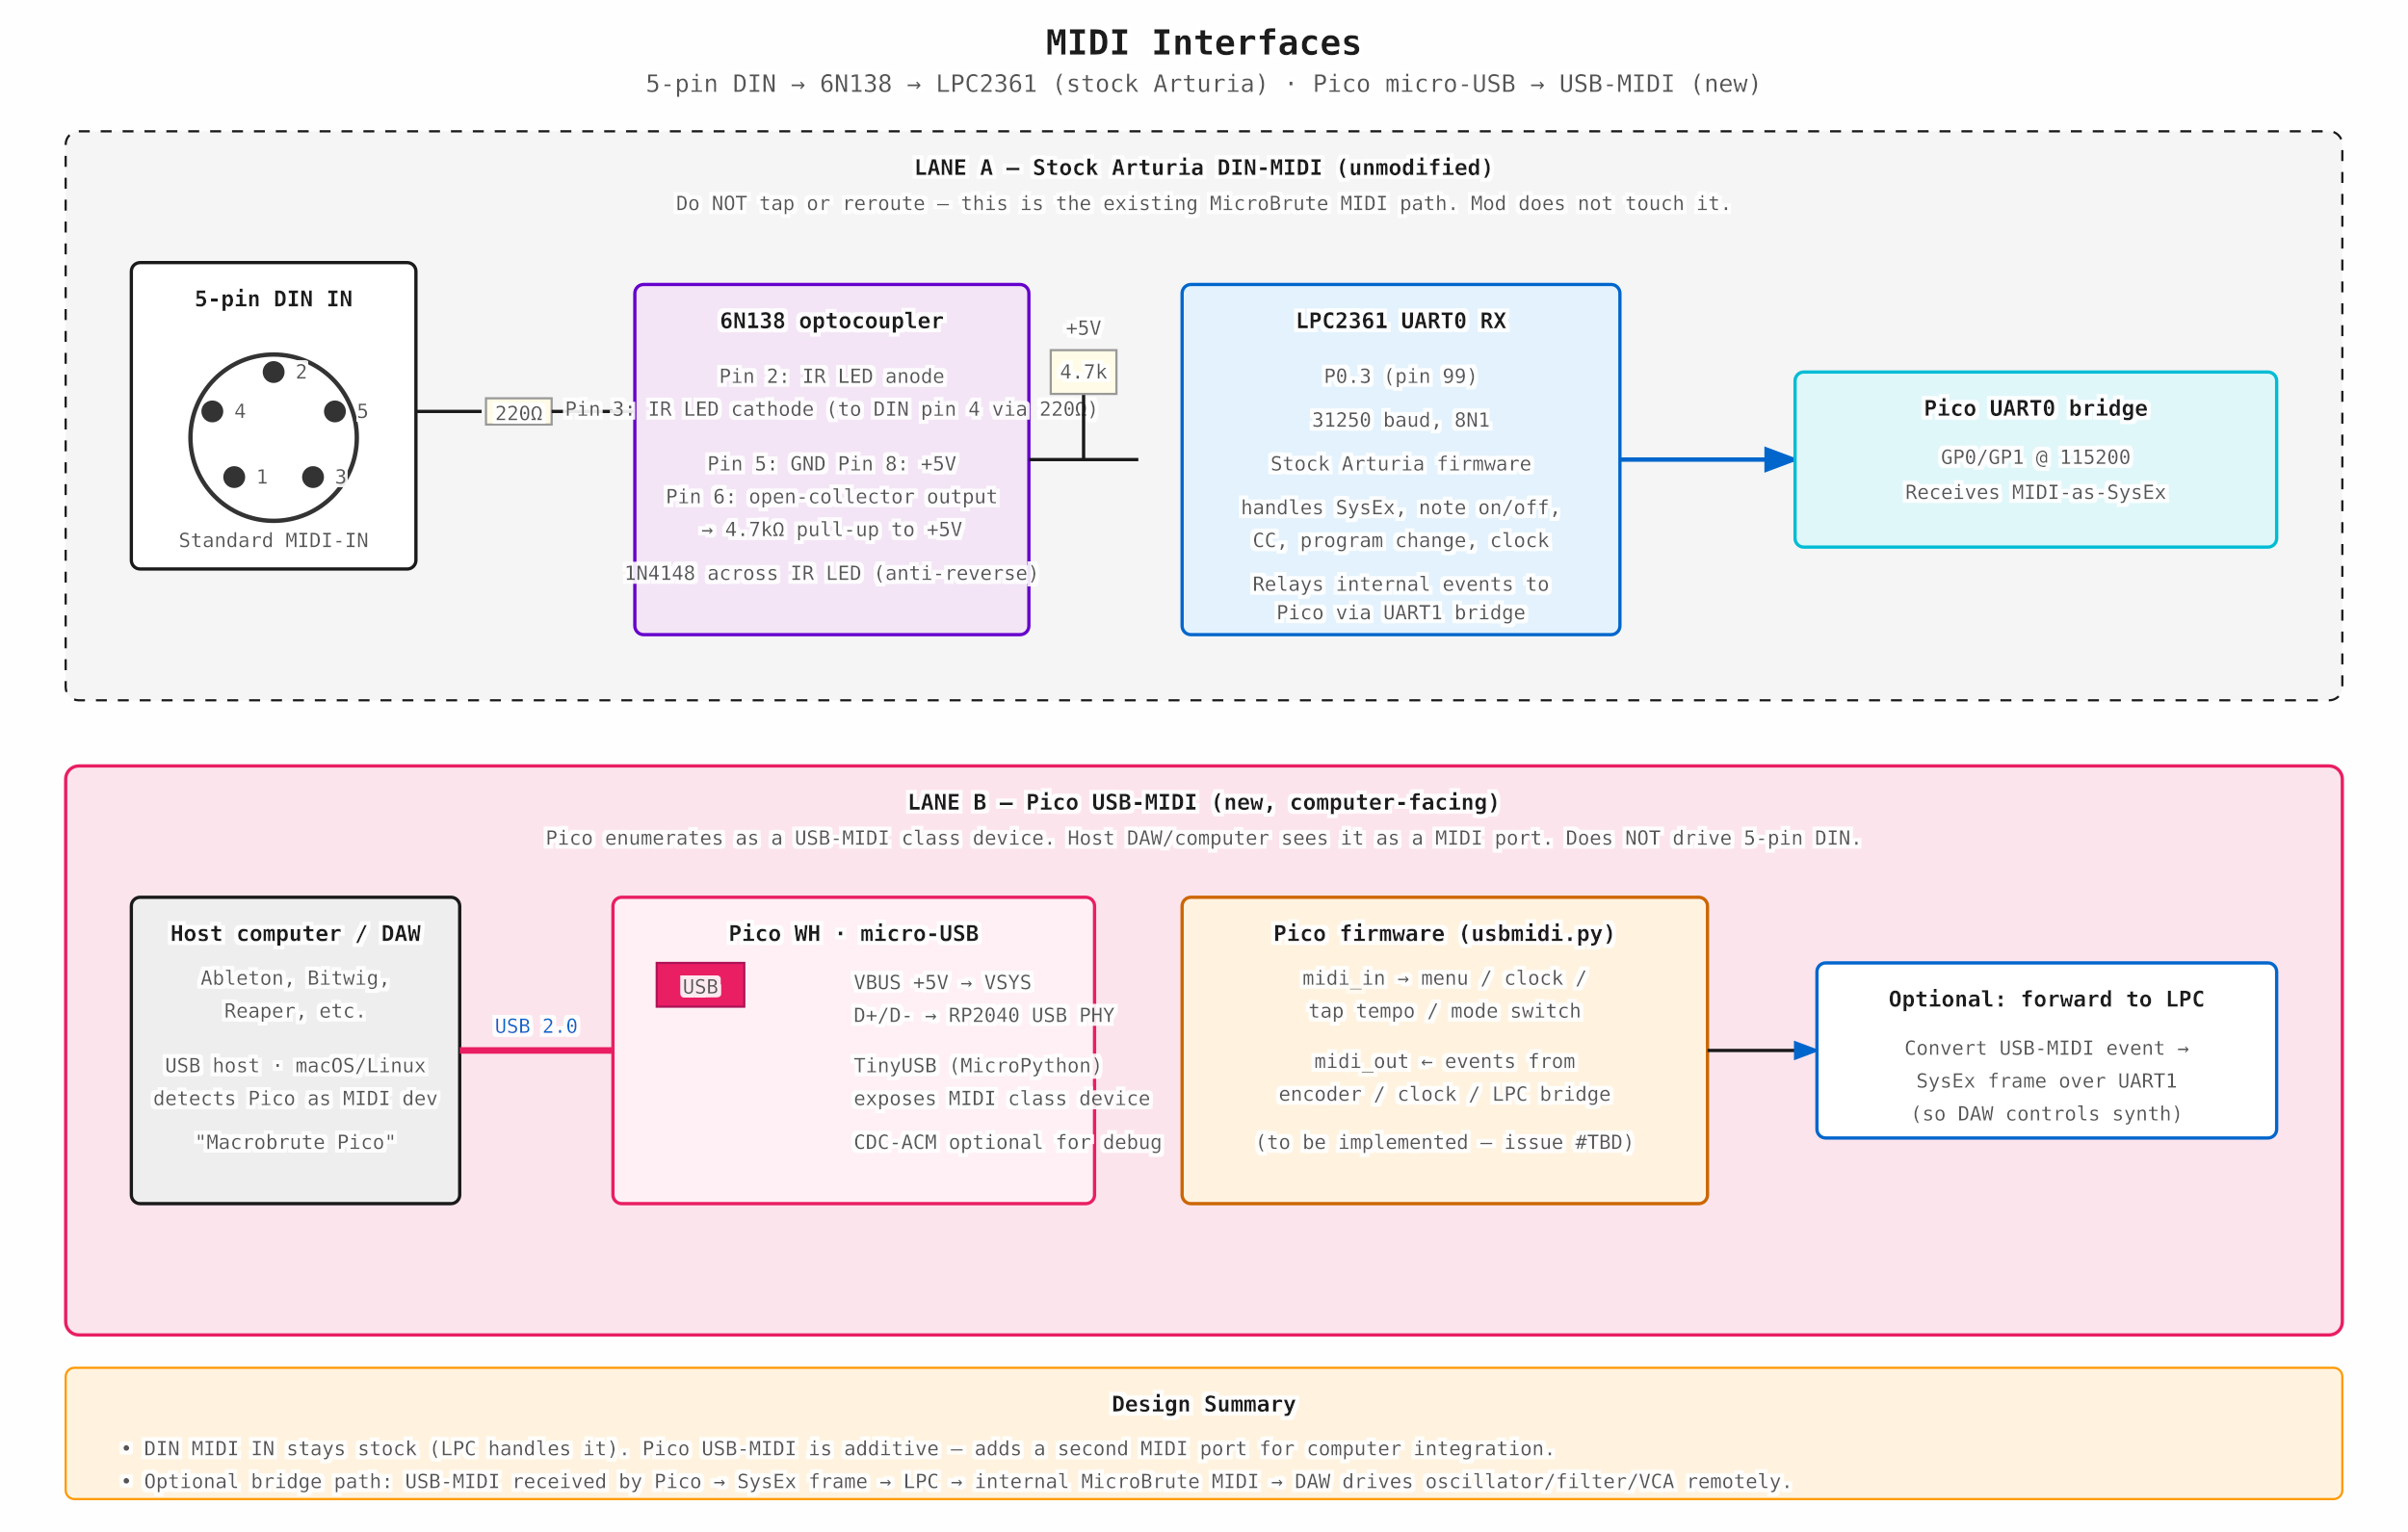
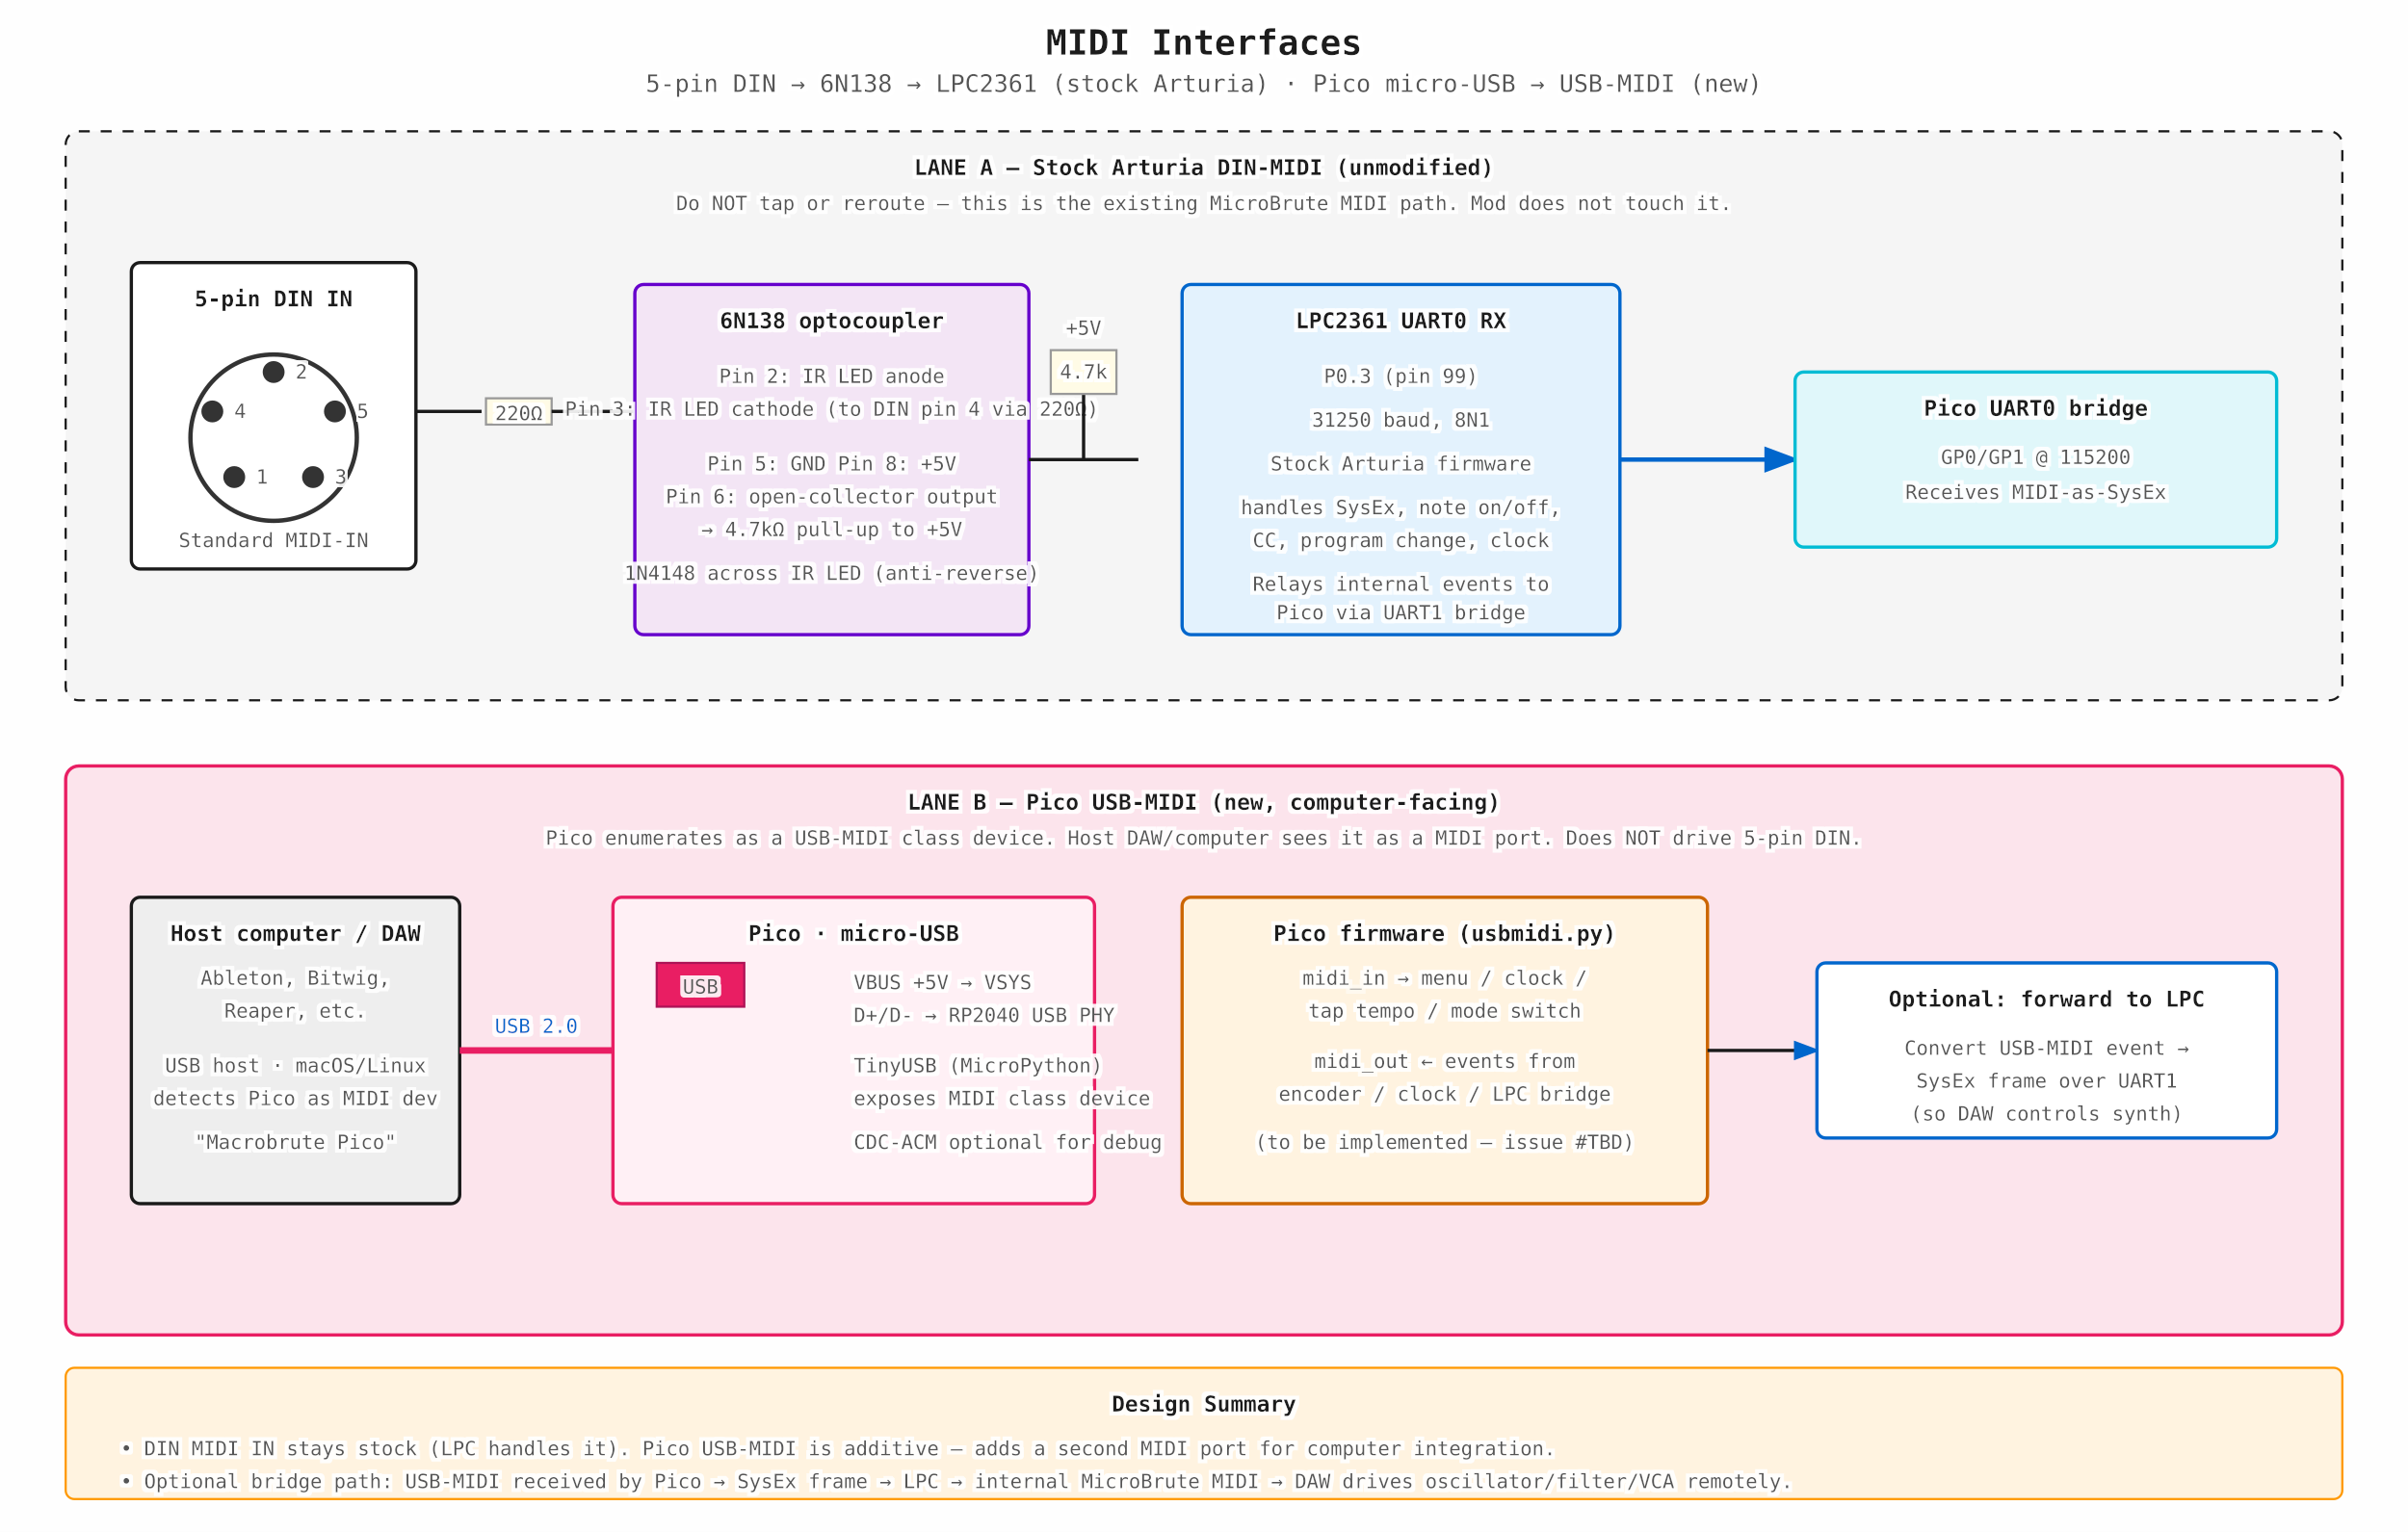
<svg xmlns="http://www.w3.org/2000/svg" viewBox="0 0 1100 700" width="1100" height="700">
  <defs>
    <filter id="textshadow" x="-20%" y="-20%" width="140%" height="140%">
      <feFlood flood-color="white" flood-opacity="0.9" result="bg" />
      <feMorphology in="SourceGraphic" operator="dilate" radius="1.5" result="dilated" />
      <feComposite in="bg" in2="dilated" operator="in" result="shadow" />
      <feMerge>
        <feMergeNode in="shadow" />
        <feMergeNode in="SourceGraphic" />
      </feMerge>
    </filter>
    <style>
    .title { font: bold 16px "SF Mono", Consolas, monospace; fill: #1a1a1a; filter: url(#textshadow); }
    .subtitle { font: 11px "SF Mono", Consolas, monospace; fill: #555; filter: url(#textshadow); }
    .label { font: bold 10px "SF Mono", Consolas, monospace; fill: #1a1a1a; filter: url(#textshadow); }
    .value { font: 9px "SF Mono", Consolas, monospace; fill: #555; filter: url(#textshadow); }
    .pin { font: 10px "SF Mono", Consolas, monospace; fill: #555; filter: url(#textshadow); }
    .anno { font: 9px "SF Mono", Consolas, monospace; fill: #0066CC; filter: url(#textshadow); }
    .wire { stroke: #1a1a1a; stroke-width: 1.5; fill: none; transition: all 0.2s; cursor: pointer; }
    .wire:hover { stroke: #ff6600; stroke-width: 2.5; filter: drop-shadow(0 0 3px #ff6600); }
    .wire-thick { stroke: #1a1a1a; stroke-width: 2.5; fill: none; transition: all 0.2s; cursor: pointer; }
    .wire-thick:hover { stroke: #ff6600; stroke-width: 3.5; filter: drop-shadow(0 0 3px #ff6600); }
    .component { stroke: #1a1a1a; stroke-width: 1.5; fill: none; }
    .filled { fill: #1a1a1a; }
    .junction { fill: #0066CC; }
  </style>
    <marker id="arrow" markerWidth="8" markerHeight="6" refX="7" refY="3" orient="auto">
      <polygon points="0 0, 8 3, 0 6" fill="#0066CC" />
    </marker>
  </defs>
  <rect width="1100" height="700" fill="#FEFEFE" />
  <text x="550" y="25" class="title" text-anchor="middle">MIDI Interfaces</text>
  <text x="550" y="42" class="subtitle" text-anchor="middle">5-pin DIN → 6N138 → LPC2361 (stock Arturia) · Pico micro-USB → USB-MIDI (new)</text>
  <rect x="30" y="60" width="1040" height="260" fill="#F5F5F5" stroke="#1a1a1a" stroke-width="1" stroke-dasharray="5,5" rx="6" />
  <text x="550" y="80" class="label" text-anchor="middle" font-size="13">LANE A — Stock Arturia DIN-MIDI (unmodified)</text>
  <text x="550" y="96" class="value" text-anchor="middle" font-size="9">Do NOT tap or reroute — this is the existing MicroBrute MIDI path. Mod does not touch it.</text>
  <rect x="60" y="120" width="130" height="140" fill="#FFFFFF" stroke="#1a1a1a" stroke-width="1.5" rx="4" />
  <text x="125.0" y="140" class="label" text-anchor="middle" font-size="11" fill="#1a1a1a">5-pin DIN IN</text>
  <circle cx="125" cy="200" r="38" fill="none" stroke="#333" stroke-width="2" />
  <circle cx="125" cy="170" r="5" fill="#333" />
  <text x="135" y="173" class="value" font-size="8">2</text>
  <circle cx="97" cy="188" r="5" fill="#333" />
  <text x="107" y="191" class="value" font-size="8">4</text>
  <circle cx="153" cy="188" r="5" fill="#333" />
  <text x="163" y="191" class="value" font-size="8">5</text>
  <circle cx="107" cy="218" r="5" fill="#333" />
  <text x="117" y="221" class="value" font-size="8">1</text>
  <circle cx="143" cy="218" r="5" fill="#333" />
  <text x="153" y="221" class="value" font-size="8">3</text>
  <text x="125" y="250" class="value" text-anchor="middle" font-size="9">Standard MIDI-IN</text>
  <line x1="190" y1="188" x2="220" y2="188" stroke="#1a1a1a" stroke-width="1.5" />
  <rect x="222" y="182" width="30" height="12" fill="#FFFBE6" stroke="#999" />
  <text x="237" y="192" class="value" text-anchor="middle" font-size="8">220Ω</text>
  <line x1="252" y1="188" x2="290" y2="188" stroke="#1a1a1a" stroke-width="1.5" />
  <rect x="290" y="130" width="180" height="160" fill="#F3E5F5" stroke="#6600CC" stroke-width="1.5" rx="4" />
  <text x="380.0" y="150" class="label" text-anchor="middle" font-size="11" fill="#6600CC">6N138 optocoupler</text>
  <text x="380" y="175" class="value" text-anchor="middle" font-size="9">Pin 2: IR LED anode</text>
  <text x="380" y="190" class="value" text-anchor="middle" font-size="9">Pin 3: IR LED cathode (to DIN pin 4 via 220Ω)</text>
  <text x="380" y="215" class="value" text-anchor="middle" font-size="9">Pin 5: GND  Pin 8: +5V</text>
  <text x="380" y="230" class="value" text-anchor="middle" font-size="9">Pin 6: open-collector output</text>
  <text x="380" y="245" class="value" text-anchor="middle" font-size="8">→ 4.7kΩ pull-up to +5V</text>
  <text x="380" y="265" class="value" text-anchor="middle" font-size="8">1N4148 across IR LED (anti-reverse)</text>
  <line x1="470" y1="210" x2="520" y2="210" stroke="#1a1a1a" stroke-width="1.5" />
  <line x1="495" y1="210" x2="495" y2="180" stroke="#1a1a1a" stroke-width="1.5" />
  <rect x="480" y="160" width="30" height="20" fill="#FFFBE6" stroke="#999" />
  <text x="495" y="173" class="value" text-anchor="middle" font-size="8">4.7k</text>
  <text x="495" y="153" class="value" text-anchor="middle" font-size="8" fill="#D44">+5V</text>
  <rect x="540" y="130" width="200" height="160" fill="#E3F2FD" stroke="#0066CC" stroke-width="1.5" rx="4" />
  <text x="640.0" y="150" class="label" text-anchor="middle" font-size="11" fill="#0066CC">LPC2361 UART0 RX</text>
  <text x="640" y="175" class="value" text-anchor="middle" font-size="9">P0.3 (pin 99)</text>
  <text x="640" y="195" class="value" text-anchor="middle" font-size="9">31250 baud, 8N1</text>
  <text x="640" y="215" class="value" text-anchor="middle" font-size="9">Stock Arturia firmware</text>
  <text x="640" y="235" class="value" text-anchor="middle" font-size="8">handles SysEx, note on/off,</text>
  <text x="640" y="250" class="value" text-anchor="middle" font-size="8">CC, program change, clock</text>
  <text x="640" y="270" class="value" text-anchor="middle" font-size="8">Relays internal events to</text>
  <text x="640" y="283" class="value" text-anchor="middle" font-size="8">Pico via UART1 bridge</text>
  <line x1="740" y1="210" x2="820" y2="210" stroke="#0066CC" stroke-width="2" marker-end="url(#arrow)" />
  <rect x="820" y="170" width="220" height="80" fill="#E0F7FA" stroke="#00BCD4" stroke-width="1.5" rx="4" />
  <text x="930.0" y="190" class="label" text-anchor="middle" font-size="11" fill="#00BCD4">Pico UART0 bridge</text>
  <text x="930" y="212" class="value" text-anchor="middle" font-size="9">GP0/GP1 @ 115200</text>
  <text x="930" y="228" class="value" text-anchor="middle" font-size="8">Receives MIDI-as-SysEx</text>
  <rect x="30" y="350" width="1040" height="260" fill="#FCE4EC" stroke="#E91E63" stroke-width="1.5" rx="6" />
  <text x="550" y="370" class="label" text-anchor="middle" font-size="13" fill="#E91E63">LANE B — Pico USB-MIDI (new, computer-facing)</text>
  <text x="550" y="386" class="value" text-anchor="middle" font-size="9">Pico enumerates as a USB-MIDI class device. Host DAW/computer sees it as a MIDI port. Does NOT drive 5-pin DIN.</text>
  <rect x="60" y="410" width="150" height="140" fill="#EEEEEE" stroke="#1a1a1a" stroke-width="1.5" rx="4" />
  <text x="135.0" y="430" class="label" text-anchor="middle" font-size="11" fill="#1a1a1a">Host computer / DAW</text>
  <text x="135" y="450" class="value" text-anchor="middle" font-size="9">Ableton, Bitwig,</text>
  <text x="135" y="465" class="value" text-anchor="middle" font-size="9">Reaper, etc.</text>
  <text x="135" y="490" class="value" text-anchor="middle" font-size="8">USB host · macOS/Linux</text>
  <text x="135" y="505" class="value" text-anchor="middle" font-size="8">detects Pico as MIDI dev</text>
  <text x="135" y="525" class="value" text-anchor="middle" font-size="9">"Macrobrute Pico"</text>
  <line x1="210" y1="480" x2="280" y2="480" stroke="#E91E63" stroke-width="3" />
  <text x="245" y="472" class="anno" text-anchor="middle" font-size="9" fill="#E91E63">USB 2.0</text>
  <rect x="280" y="410" width="220" height="140" fill="#FFF0F5" stroke="#E91E63" stroke-width="1.5" rx="4" />
-   <text x="390.0" y="430" class="label" text-anchor="middle" font-size="11" fill="#E91E63">Pico WH · micro-USB</text>
+   <text x="390.0" y="430" class="label" text-anchor="middle" font-size="11" fill="#E91E63">Pico · micro-USB</text>
  <rect x="300" y="440" width="40" height="20" fill="#E91E63" stroke="#AD1457" />
  <text x="320" y="454" class="value comp-label" text-anchor="middle" font-size="8" fill="#FFF">USB</text>
  <text x="390" y="452" class="value" font-size="9">VBUS +5V → VSYS</text>
  <text x="390" y="467" class="value" font-size="9">D+/D- → RP2040 USB PHY</text>
  <text x="390" y="490" class="value" font-size="9">TinyUSB (MicroPython)</text>
  <text x="390" y="505" class="value" font-size="9">exposes MIDI class device</text>
  <text x="390" y="525" class="value" font-size="8" fill="#666">CDC-ACM optional for debug</text>
  <rect x="540" y="410" width="240" height="140" fill="#FFF3E0" stroke="#CC6600" stroke-width="1.5" rx="4" />
  <text x="660.0" y="430" class="label" text-anchor="middle" font-size="11" fill="#CC6600">Pico firmware (usbmidi.py)</text>
  <text x="660" y="450" class="value" text-anchor="middle" font-size="9">midi_in → menu / clock /</text>
  <text x="660" y="465" class="value" text-anchor="middle" font-size="9">tap tempo / mode switch</text>
  <text x="660" y="488" class="value" text-anchor="middle" font-size="9">midi_out ← events from</text>
  <text x="660" y="503" class="value" text-anchor="middle" font-size="9">encoder / clock / LPC bridge</text>
  <text x="660" y="525" class="value" text-anchor="middle" font-size="8" fill="#666">(to be implemented — issue #TBD)</text>
  <line x1="780" y1="480" x2="830" y2="480" stroke="#1a1a1a" stroke-width="1.5" marker-end="url(#arrow)" />
  <rect x="830" y="440" width="210" height="80" fill="#FFFFFF" stroke="#0066CC" stroke-width="1.5" rx="4" />
  <text x="935.0" y="460" class="label" text-anchor="middle" font-size="11" fill="#0066CC">Optional: forward to LPC</text>
  <text x="935" y="482" class="value" text-anchor="middle" font-size="9">Convert USB-MIDI event →</text>
  <text x="935" y="497" class="value" text-anchor="middle" font-size="8">SysEx frame over UART1</text>
  <text x="935" y="512" class="value" text-anchor="middle" font-size="8">(so DAW controls synth)</text>
  <rect x="30" y="625" width="1040" height="60" fill="#FFF3E0" stroke="#FF9800" stroke-width="1" rx="4" />
  <text x="550" y="645" class="label" text-anchor="middle" font-size="11" fill="#E65100">Design Summary</text>
  <text x="55" y="665" class="value" font-size="9">• DIN MIDI IN stays stock (LPC handles it). Pico USB-MIDI is additive — adds a second MIDI port for computer integration.</text>
  <text x="55" y="680" class="value" font-size="9">• Optional bridge path: USB-MIDI received by Pico → SysEx frame → LPC → internal MicroBrute MIDI → DAW drives oscillator/filter/VCA remotely.</text>
</svg>
